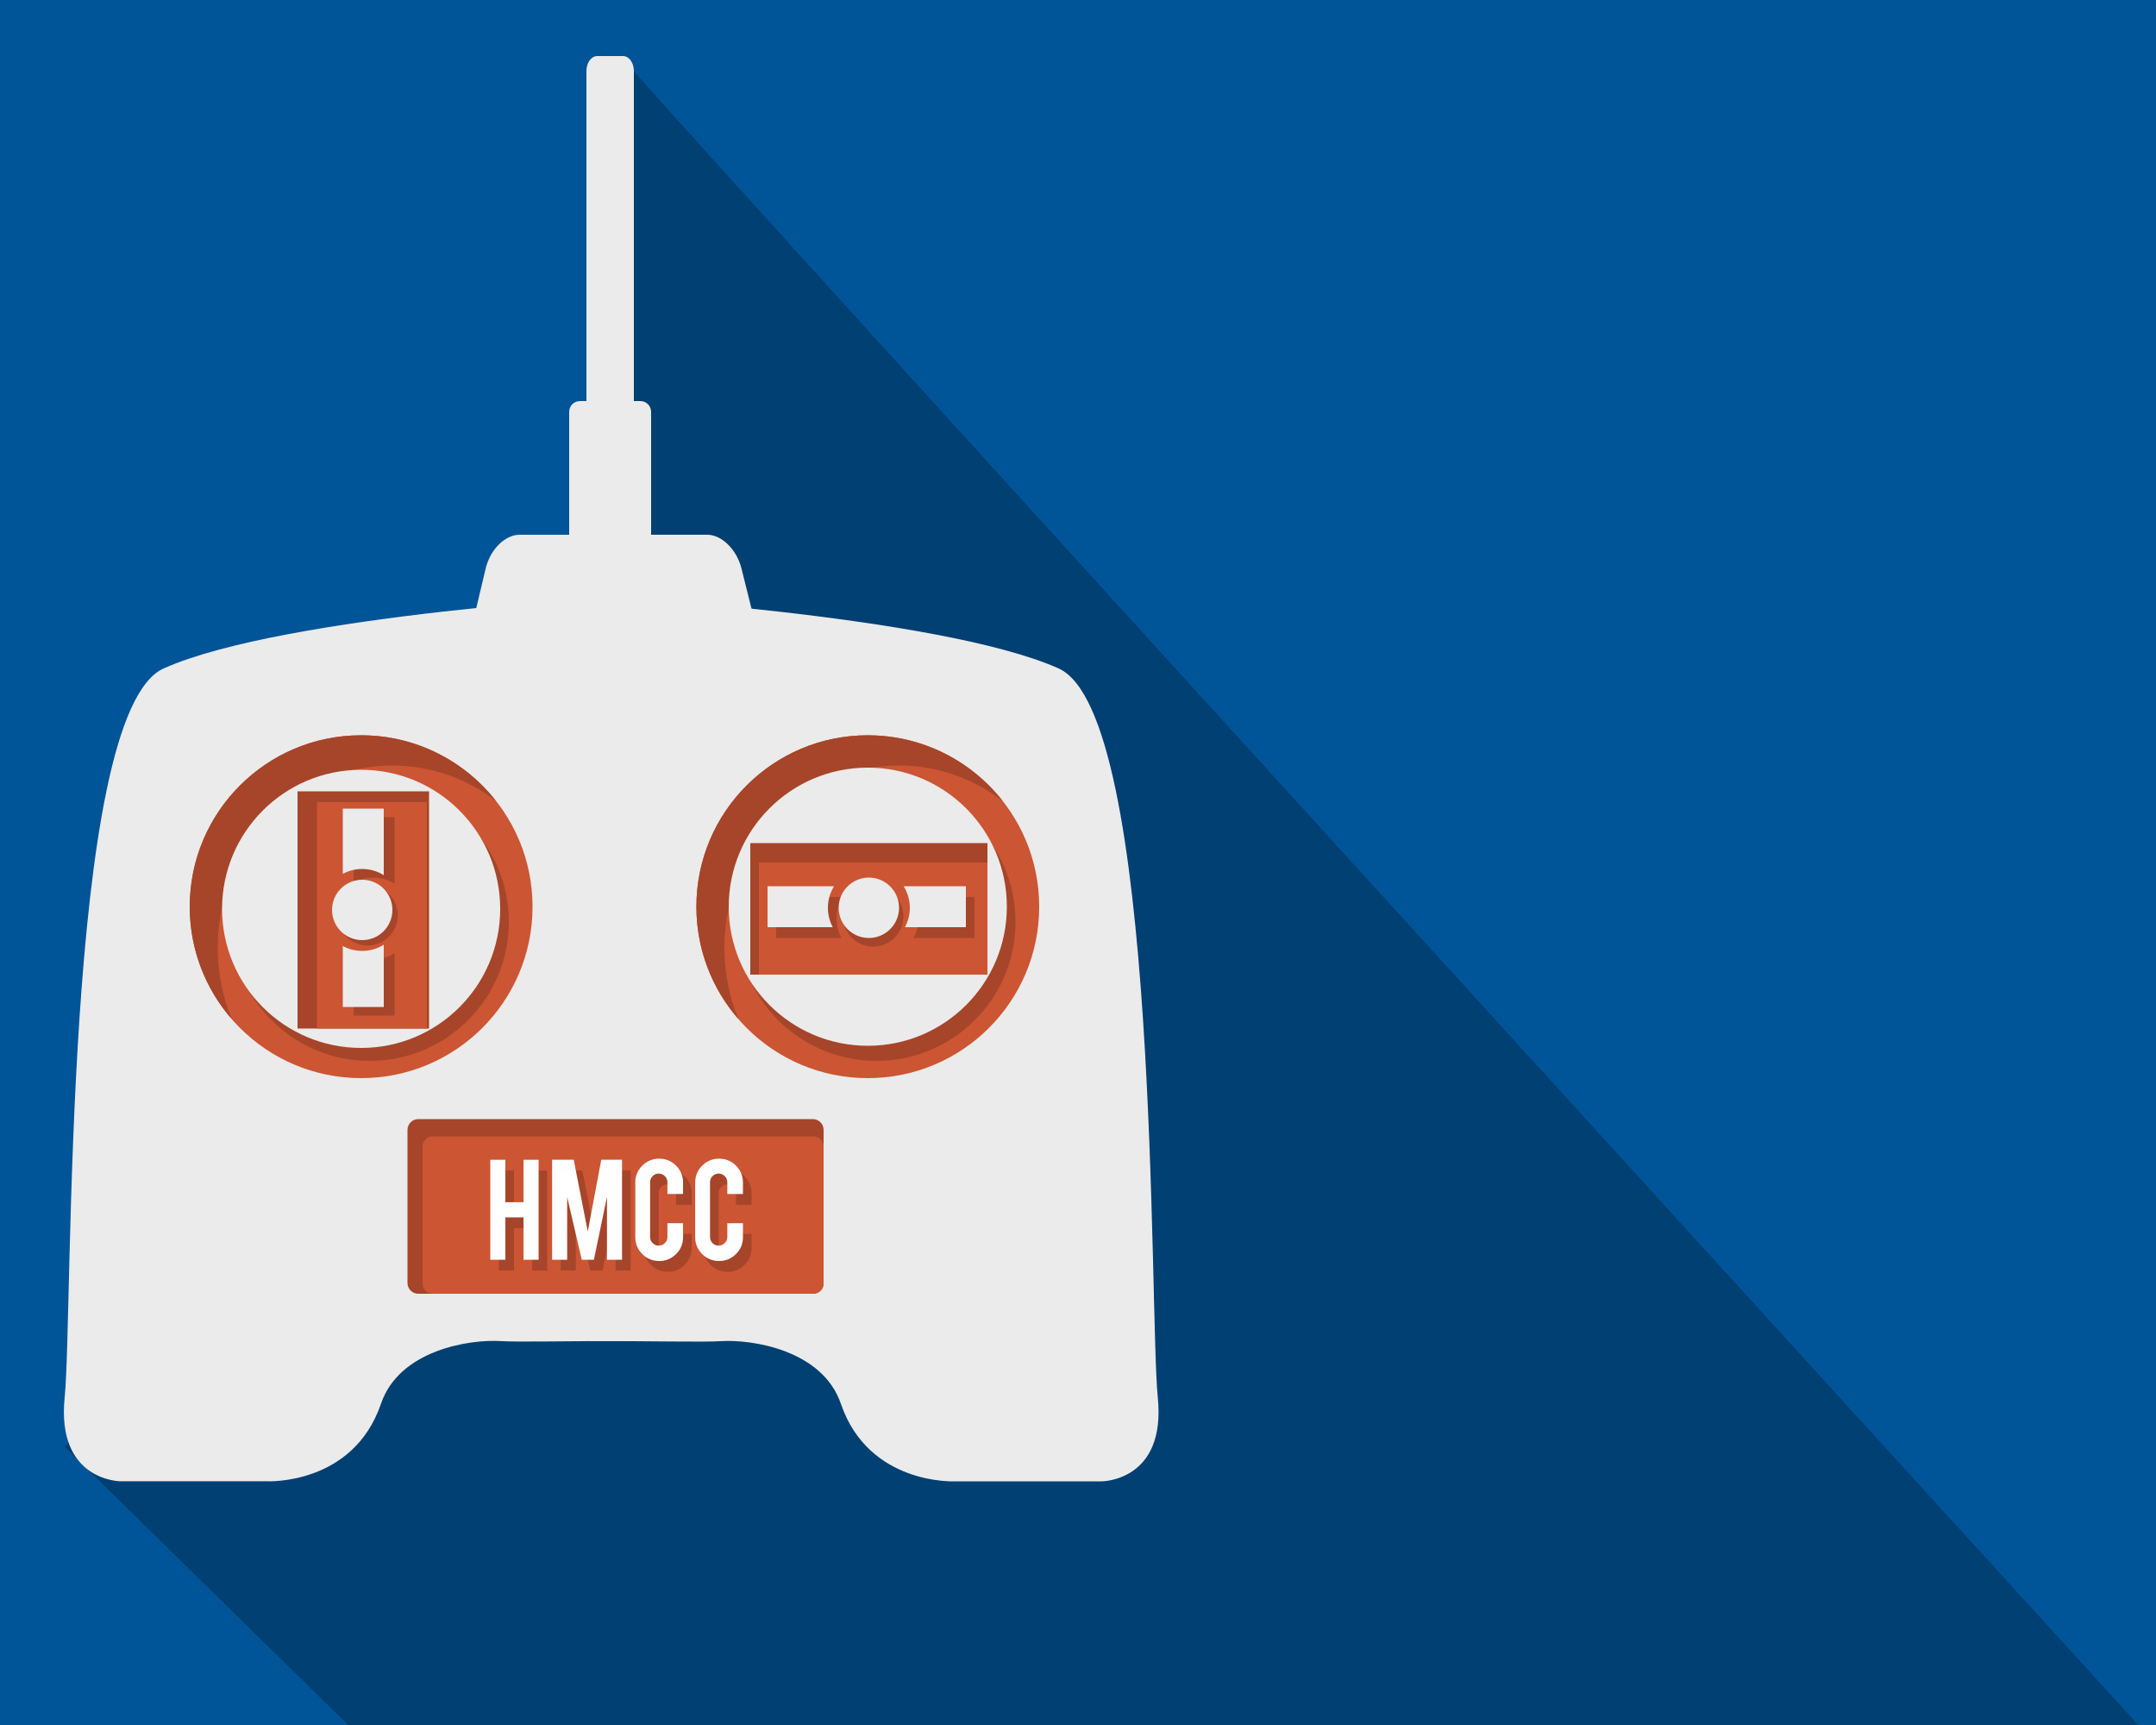
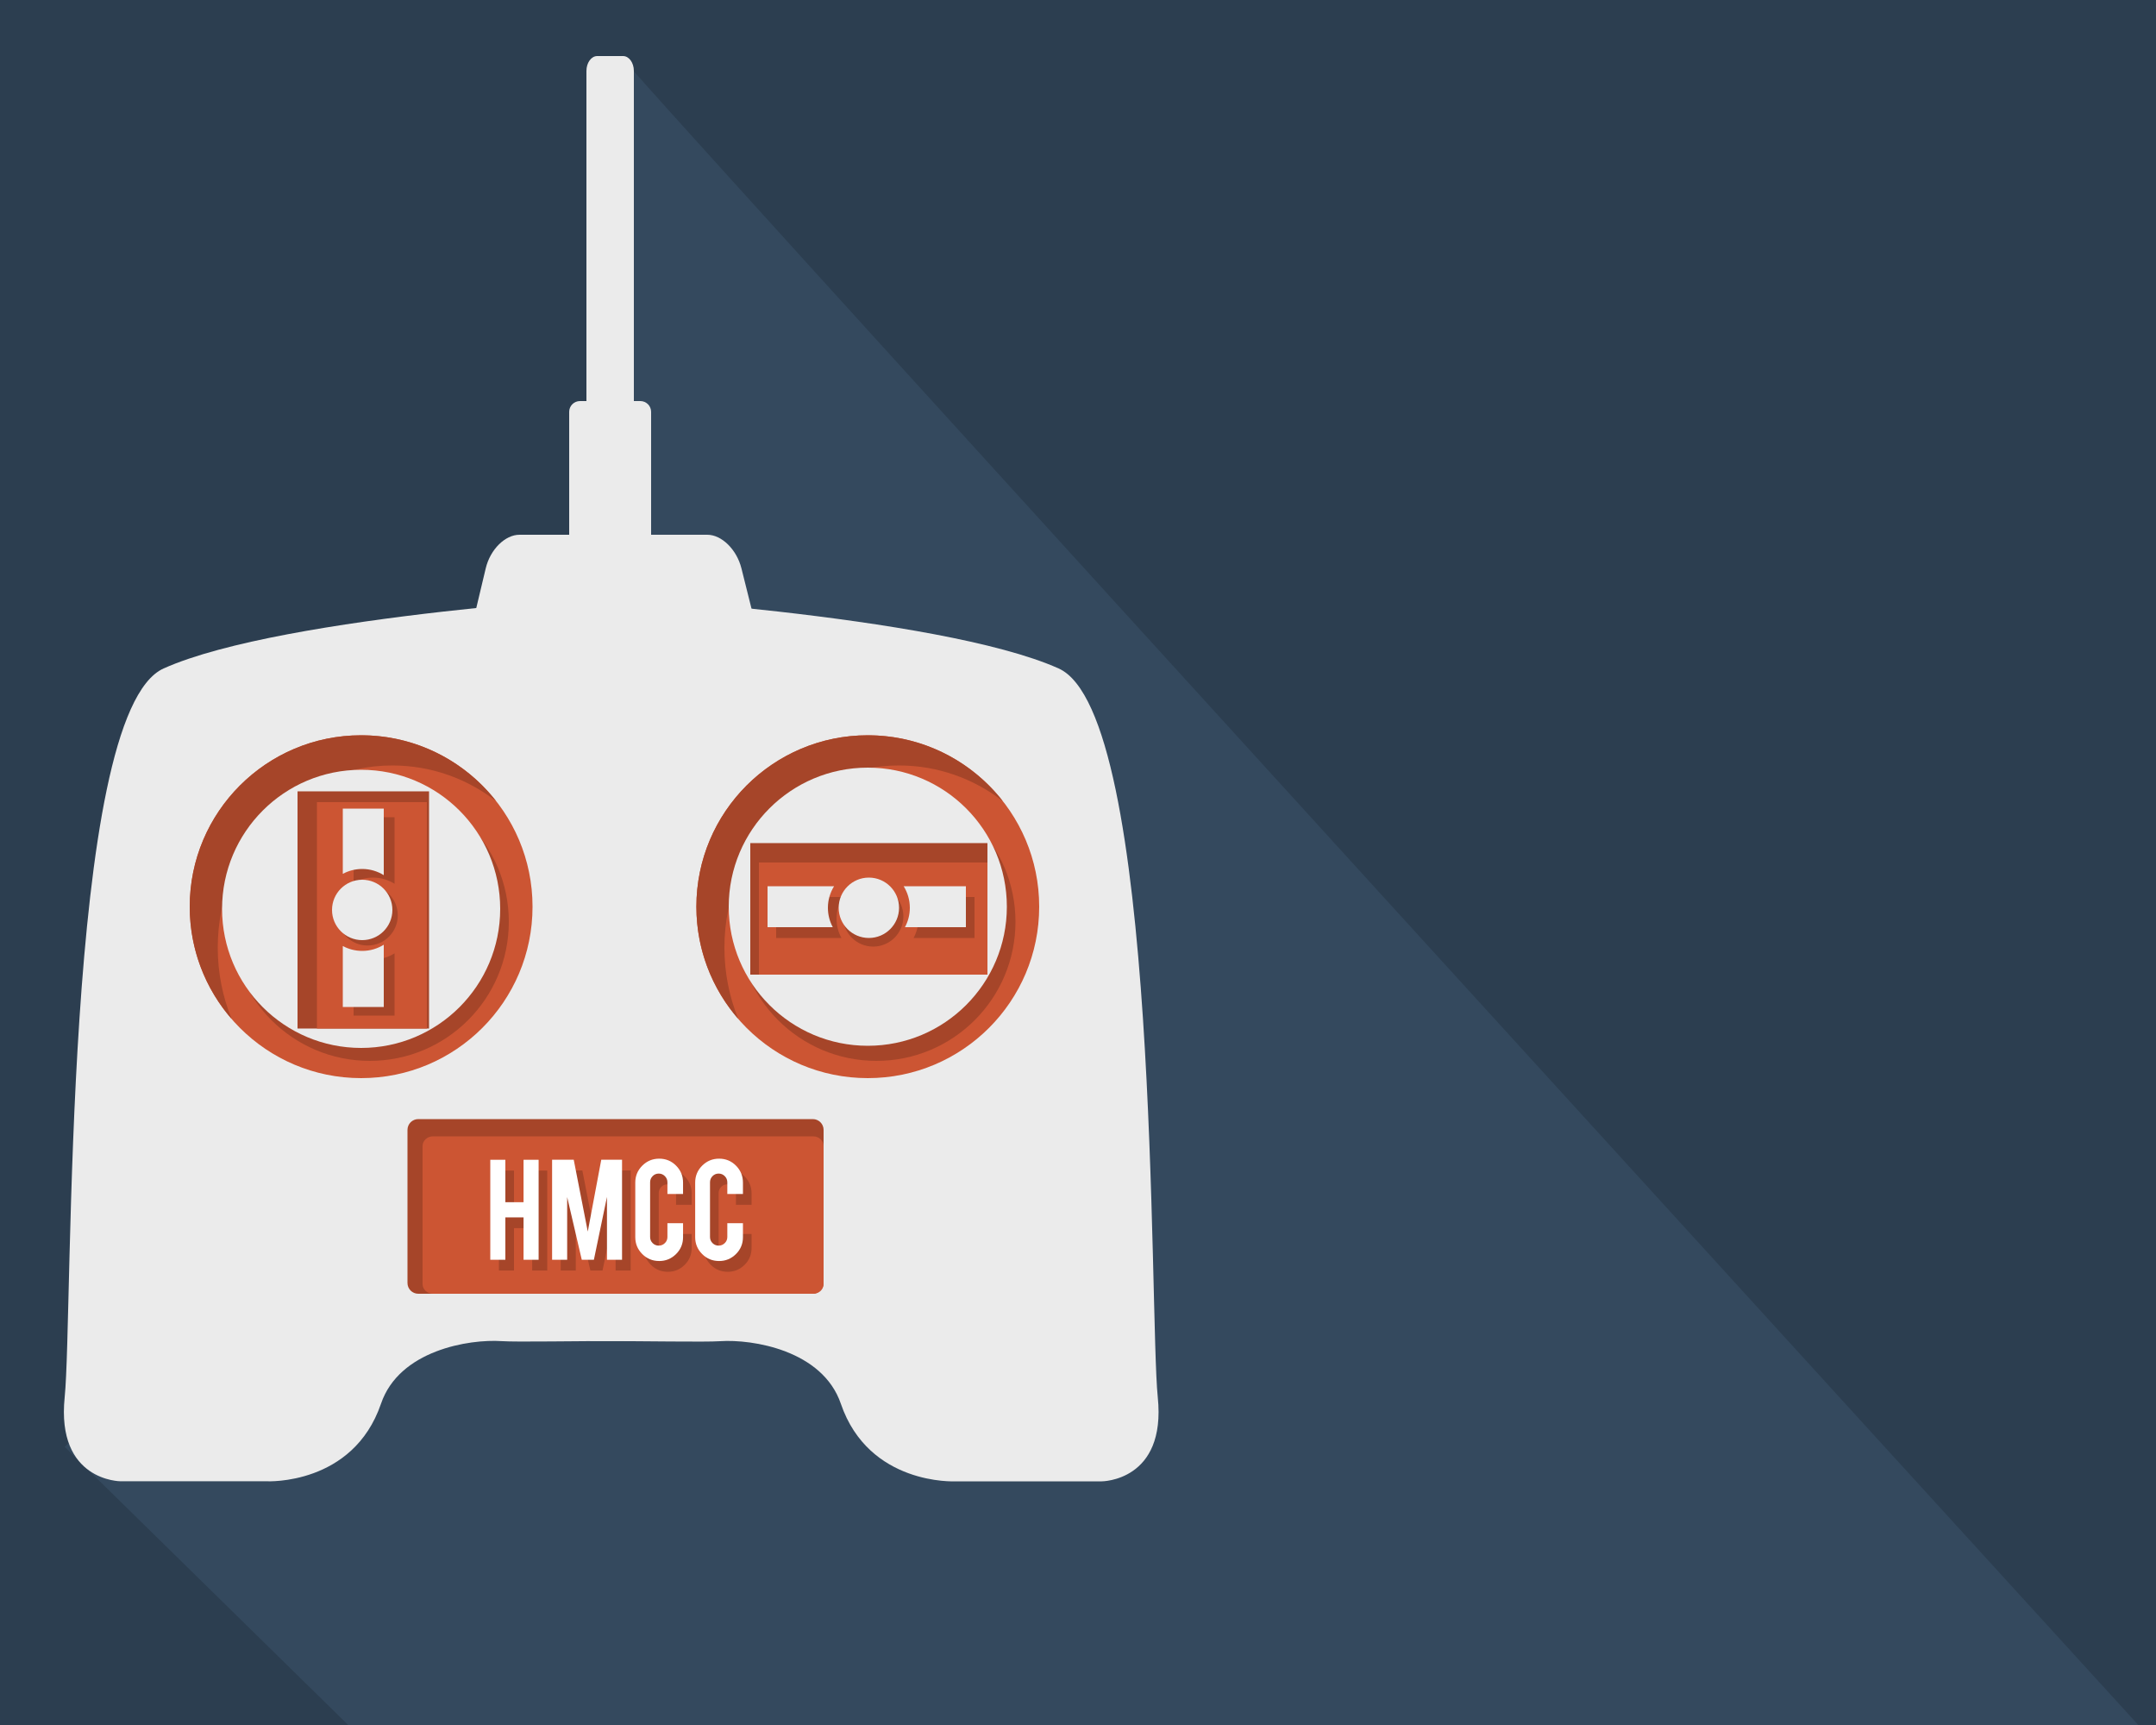
<svg xmlns="http://www.w3.org/2000/svg" version="1.1" x="0px" y="0px" width="1000px" height="800px" viewBox="0 0 1000 800" style="enable-background:new 0 0 1000 800;" xml:space="preserve">
  <g id="Rounded_Rectangle_1_1_" style="enable-background:new    ;">
    <g id="Rounded_Rectangle_1">
      <g>
-         <rect style="fill-rule:evenodd;clip-rule:evenodd;fill:#005599;" width="1000" height="800" />
+         <rect style="fill-rule:evenodd;clip-rule:evenodd;fill:#2c3e50;" width="1000" height="800" />
      </g>
    </g>
  </g>
  <g id="Shape_2_1_" style="enable-background:new    ;">
    <g id="Shape_2">
      <g>
-         <path style="fill-rule:evenodd;clip-rule:evenodd;fill:#004073;" d="M293,32c-4.377-4.949-9,397-9,397L30,671l131.49,129h830.298     C916.767,717.773,351.594,98.25,293,32z" />
+         <path style="fill-rule:evenodd;clip-rule:evenodd;fill:#34495e;" d="M293,32c-4.377-4.949-9,397-9,397L30,671l131.49,129h830.298     C916.767,717.773,351.594,98.25,293,32z" />
      </g>
    </g>
  </g>
  <g id="Controller_1_">
    <g id="Body_1_">
      <g id="Shape_1">
        <g>
          <path style="fill:#EBEBEB;" d="M537,648c-4-39,0.989-316.987-46-338c-55.857-24.979-218-34-218-34      s-10.762,345.924,1.001,345.924c26.037,0,52.832,0.554,59.999,0.076c15-1,47.504,4.164,56,29c13,38,53,36,53,36h68      C511,687,541,687,537,648z" />
        </g>
      </g>
      <g id="Shape_1_copy">
        <g>
          <path style="fill:#EBEBEB;" d="M293.508,276c0,0-161.841,9.021-217.596,33.997C29.01,331.009,33.991,608.975,29.998,647.972      s25.952,38.997,25.952,38.997h67.874c0,0,39.926,2,52.902-35.997c8.48-24.834,40.924-29.998,55.896-28.998      c7.153,0.478,33.899-0.076,59.888-0.076C304.25,621.897,293.508,276,293.508,276z" />
        </g>
      </g>
    </g>
    <g id="Gear_Sticks_1_">
      <g id="Right_1_">
        <g id="Ellipse_2_copy">
          <g>
            <circle style="fill:#CC5533;" cx="402.5" cy="420.5" r="79.5" />
          </g>
        </g>
        <g id="Ellipse_2_copy_7">
          <g>
            <path style="fill-rule:evenodd;clip-rule:evenodd;fill:#A64529;" d="M336,439.5c0-46.668,36.265-84.5,81-84.5       c18.006,0,34.634,6.137,48.083,16.504C450.529,352.942,427.916,341,402.5,341c-43.906,0-79.5,35.594-79.5,79.5       c0,19.91,7.336,38.097,19.432,52.044C338.293,462.394,336,451.227,336,439.5z" />
          </g>
        </g>
        <g id="Ellipse_2_copy_8">
          <g>
            <circle style="fill:#A64529;" cx="406.5" cy="427.5" r="64.5" />
          </g>
        </g>
        <g id="Ellipse_2_copy_4">
          <g>
            <circle style="fill:#EBEBEB;" cx="402.5" cy="420.5" r="64.5" />
          </g>
        </g>
        <g id="Rectangle_1_copy">
          <g>
            <rect x="348" y="391" style="fill:#A64529;" width="110" height="61" />
          </g>
        </g>
        <g id="Rectangle_1_copy_3">
          <g>
            <rect x="352" y="400" style="fill:#CC5533;" width="106" height="52" />
          </g>
        </g>
        <g id="Rectangle_2_copy">
          <g>
            <path style="fill-rule:evenodd;clip-rule:evenodd;fill:#A64529;" d="M360,416v19h30.266c-1.444-2.68-2.266-5.743-2.266-9       c0-3.674,1.061-7.093,2.867-10H360z M423.133,416c1.806,2.907,2.867,6.326,2.867,10c0,3.257-0.822,6.32-2.266,9H452v-19       H423.133z" />
          </g>
        </g>
        <g id="Rectangle_2_copy_3">
          <g>
            <path style="fill-rule:evenodd;clip-rule:evenodd;fill:#EBEBEB;" d="M356,411v19h30.266c-1.444-2.68-2.266-5.743-2.266-9       c0-3.674,1.061-7.093,2.867-10H356z M419.133,411c1.806,2.907,2.867,6.326,2.867,10c0,3.257-0.822,6.32-2.266,9H448v-19       H419.133z" />
          </g>
        </g>
        <g id="Ellipse_2_copy_2">
          <g>
            <circle style="fill:#A64529;" cx="405" cy="425" r="14" />
          </g>
        </g>
        <g id="Ellipse_2_copy_10">
          <g>
            <circle style="fill:#EBEBEB;" cx="403" cy="421" r="14" />
          </g>
        </g>
      </g>
      <g id="Left_1_">
        <g id="Ellipse_2">
          <g>
            <circle style="fill:#CC5533;" cx="167.5" cy="420.5" r="79.5" />
          </g>
        </g>
        <g id="Ellipse_2_copy_6">
          <g>
            <path style="fill-rule:evenodd;clip-rule:evenodd;fill:#A64529;" d="M101,439.5c0-46.668,36.265-84.5,81-84.5       c18.006,0,34.634,6.137,48.083,16.505C215.53,352.942,192.917,341,167.5,341c-43.907,0-79.5,35.594-79.5,79.5       c0,19.911,7.337,38.097,19.432,52.045C103.293,462.394,101,451.227,101,439.5z" />
          </g>
        </g>
        <g id="Ellipse_2_copy_9">
          <g>
            <circle style="fill:#A64529;" cx="171.5" cy="427.5" r="64.5" />
          </g>
        </g>
        <g id="Ellipse_2_copy_5">
          <g>
            <circle style="fill:#EBEBEB;" cx="167.5" cy="421.5" r="64.5" />
          </g>
        </g>
        <g id="Rectangle_1">
          <g>
            <rect x="138" y="367" style="fill:#A64529;" width="61" height="110" />
          </g>
        </g>
        <g id="Rectangle_1_copy_2">
          <g>
            <rect x="147" y="372" style="fill:#CC5533;" width="51" height="105" />
          </g>
        </g>
        <g id="Rectangle_2_copy_2">
          <g>
            <path style="fill-rule:evenodd;clip-rule:evenodd;fill:#A64529;" d="M164,442.734V471h19v-28.866       c-2.907,1.806-6.326,2.866-10,2.866C169.743,445,166.679,444.178,164,442.734z M164,379v30.266       c2.679-1.443,5.743-2.266,9-2.266c3.674,0,7.093,1.061,10,2.866V379H164z" />
          </g>
        </g>
        <g id="Rectangle_2">
          <g>
            <path style="fill-rule:evenodd;clip-rule:evenodd;fill:#EBEBEB;" d="M159,375v30.266c2.679-1.443,5.743-2.266,9-2.266       c3.674,0,7.093,1.061,10,2.866V375H159z M159,438.734V467h19v-28.866c-2.907,1.806-6.326,2.866-10,2.866       C164.743,441,161.679,440.178,159,438.734z" />
          </g>
        </g>
        <g id="Ellipse_2_copy_3">
          <g>
            <circle style="fill:#A64529;" cx="170.5" cy="424.5" r="14" />
          </g>
        </g>
        <g id="Ellipse_2_copy_11">
          <g>
            <circle style="fill:#EBEBEB;" cx="168" cy="422" r="14" />
          </g>
        </g>
      </g>
    </g>
    <g id="Antenna_1_">
      <g id="Rounded_Rectangle_2">
        <g>
          <path style="fill:#EBEBEB;" d="M354.706,306.826l-10.804-43.219c-2.22-8.875-9.246-15.607-15.838-15.607h-87.129      c-6.592,0-13.539,6.732-15.652,15.607l-10.29,43.219C211.809,320.203,216.317,332,225.344,332h119.312      C353.683,332,358.051,320.203,354.706,306.826z" />
        </g>
      </g>
      <g id="Rounded_Rectangle_3">
        <g>
          <path style="fill:#EBEBEB;" d="M297,186h-28c-2.762,0-5,2.238-5,5v83c0,2.762,2.238,5,5,5h28c2.761,0,5-2.238,5-5v-83      C302,188.238,299.761,186,297,186z" />
        </g>
      </g>
      <g id="Rounded_Rectangle_4">
        <g>
          <path style="fill:#EBEBEB;" d="M289,26h-12c-2.762,0-5,3.094-5,6.91v156.18c0,3.816,2.238,6.91,5,6.91h12      c2.761,0,5-3.094,5-6.91V32.91C294,29.094,291.761,26,289,26z" />
        </g>
      </g>
    </g>
    <g id="Rounded_Rectangle_5">
      <g>
        <path style="fill:#A64529;" d="M377,519H194c-2.762,0-5,2.238-5,5v71c0,2.762,2.238,5,5,5h183c2.762,0,5-2.238,5-5v-71     C382,521.238,379.762,519,377,519z" />
      </g>
    </g>
    <g id="Rounded_Rectangle_5_copy">
      <g>
        <path style="fill:#CC5533;" d="M377.182,527H200.818c-2.661,0-4.818,2.018-4.818,4.506v63.988c0,2.488,2.157,4.506,4.818,4.506     h176.363c2.661,0,4.818-2.018,4.818-4.506v-63.988C382,529.018,379.843,527,377.182,527z" />
      </g>
    </g>
  </g>
  <g id="HMCC_1_" style="enable-background:new    ;">
    <g id="HMCC">
      <g>
        <path style="fill-rule:evenodd;clip-rule:evenodd;fill:#A64529;" d="M246.831,562.553h-8.435v-19.684h-6.992v46.36h6.992v-19.646     h8.435v19.646h6.992v-46.36h-6.992V562.553z M276.623,576.162l-6.516-33.33h-10.033v46.397h6.992v-29.081l6.771,29.081h5.623     l6.066-29.155v29.155h6.992v-46.397h-9.639L276.623,576.162z M309.754,542.352c-3.059,0-5.672,1.079-7.842,3.237     c-2.17,2.158-3.255,4.779-3.255,7.862v25.308c0,3.059,1.079,5.667,3.237,7.825c2.158,2.159,4.778,3.237,7.861,3.237     c3.033,0,5.635-1.072,7.806-3.219c2.17-2.146,3.255-4.76,3.255-7.844v-6.475h-7.25v6.4c0,1.11-0.395,2.054-1.184,2.831     c-0.79,0.776-1.739,1.165-2.849,1.165c-1.11,0-2.054-0.389-2.83-1.165c-0.777-0.777-1.166-1.721-1.166-2.831v-25.382     c0-1.109,0.389-2.059,1.166-2.849c0.776-0.789,1.72-1.184,2.83-1.184c1.109,0,2.059,0.395,2.849,1.184     c0.789,0.79,1.184,1.739,1.184,2.849v5.439h7.25v-5.291c0-3.059-1.072-5.673-3.218-7.844S312.837,542.352,309.754,542.352z      M348.596,558.742v-5.291c0-3.059-1.072-5.673-3.218-7.844s-4.761-3.256-7.843-3.256c-3.059,0-5.673,1.079-7.843,3.237     s-3.255,4.779-3.255,7.862v25.308c0,3.059,1.078,5.667,3.236,7.825c2.158,2.159,4.778,3.237,7.861,3.237     c3.033,0,5.635-1.072,7.806-3.219c2.17-2.146,3.255-4.76,3.255-7.844v-6.475h-7.25v6.4c0,1.11-0.396,2.054-1.185,2.831     c-0.789,0.776-1.738,1.165-2.848,1.165c-1.11,0-2.054-0.389-2.83-1.165c-0.777-0.777-1.165-1.721-1.165-2.831v-25.382     c0-1.109,0.388-2.059,1.165-2.849c0.776-0.789,1.72-1.184,2.83-1.184c1.109,0,2.059,0.395,2.848,1.184     c0.789,0.79,1.185,1.739,1.185,2.849v5.439H348.596z" />
      </g>
    </g>
  </g>
  <g id="HMCC_copy_1_" style="enable-background:new    ;">
    <g id="HMCC_copy">
      <g>
        <path style="fill-rule:evenodd;clip-rule:evenodd;fill:#FFFFFF;" d="M242.831,557.553h-8.435v-19.684h-6.992v46.36h6.992v-19.646     h8.435v19.646h6.992v-46.36h-6.992V557.553z M272.623,571.162l-6.516-33.33h-10.033v46.397h6.992v-29.081l6.771,29.081h5.623     l6.066-29.155v29.155h6.992v-46.397h-9.639L272.623,571.162z M305.754,537.352c-3.058,0-5.673,1.079-7.842,3.237     c-2.17,2.158-3.255,4.779-3.255,7.862v25.308c0,3.059,1.079,5.667,3.237,7.825c2.158,2.159,4.778,3.237,7.861,3.237     c3.033,0,5.635-1.072,7.806-3.219c2.17-2.146,3.255-4.76,3.255-7.844v-6.475h-7.25v6.4c0,1.11-0.395,2.054-1.184,2.831     c-0.79,0.776-1.739,1.165-2.849,1.165c-1.11,0-2.053-0.389-2.83-1.165c-0.777-0.777-1.166-1.721-1.166-2.831v-25.382     c0-1.109,0.389-2.059,1.166-2.849c0.777-0.789,1.72-1.184,2.83-1.184c1.109,0,2.059,0.395,2.849,1.184     c0.789,0.79,1.184,1.739,1.184,2.849v5.439h7.25v-5.291c0-3.059-1.072-5.673-3.218-7.844S308.837,537.352,305.754,537.352z      M344.596,553.742v-5.291c0-3.059-1.072-5.673-3.218-7.844s-4.761-3.256-7.843-3.256c-3.059,0-5.673,1.079-7.843,3.237     s-3.255,4.779-3.255,7.862v25.308c0,3.059,1.078,5.667,3.236,7.825c2.158,2.159,4.778,3.237,7.861,3.237     c3.033,0,5.635-1.072,7.806-3.219c2.17-2.146,3.255-4.76,3.255-7.844v-6.475h-7.25v6.4c0,1.11-0.396,2.054-1.185,2.831     c-0.789,0.776-1.738,1.165-2.848,1.165c-1.11,0-2.054-0.389-2.83-1.165c-0.777-0.777-1.165-1.721-1.165-2.831v-25.382     c0-1.109,0.388-2.059,1.165-2.849c0.776-0.789,1.72-1.184,2.83-1.184c1.109,0,2.059,0.395,2.848,1.184     c0.789,0.79,1.185,1.739,1.185,2.849v5.439H344.596z" />
      </g>
    </g>
  </g>
</svg>
